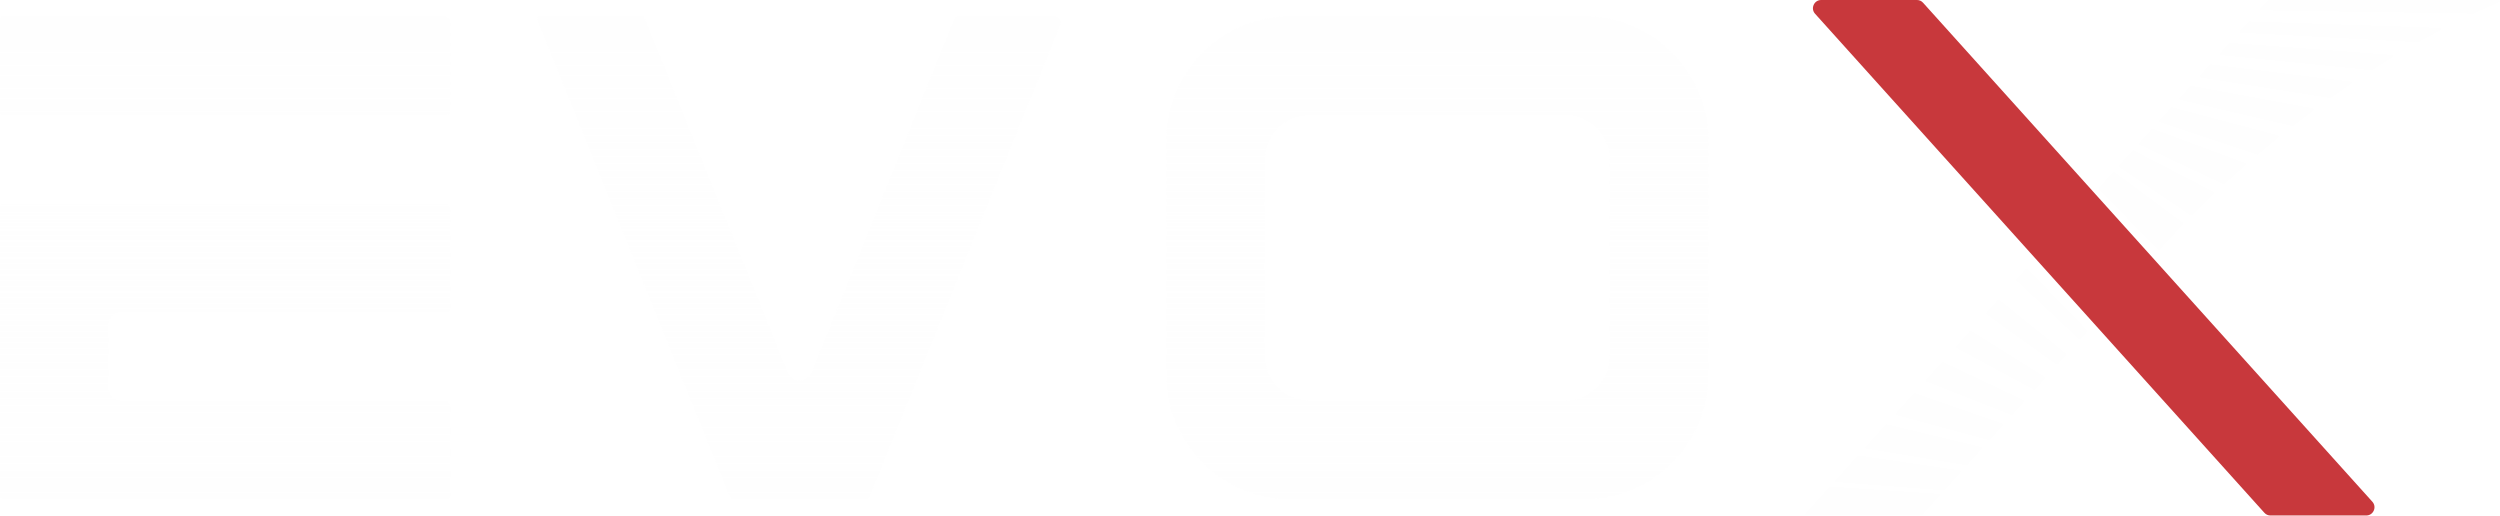
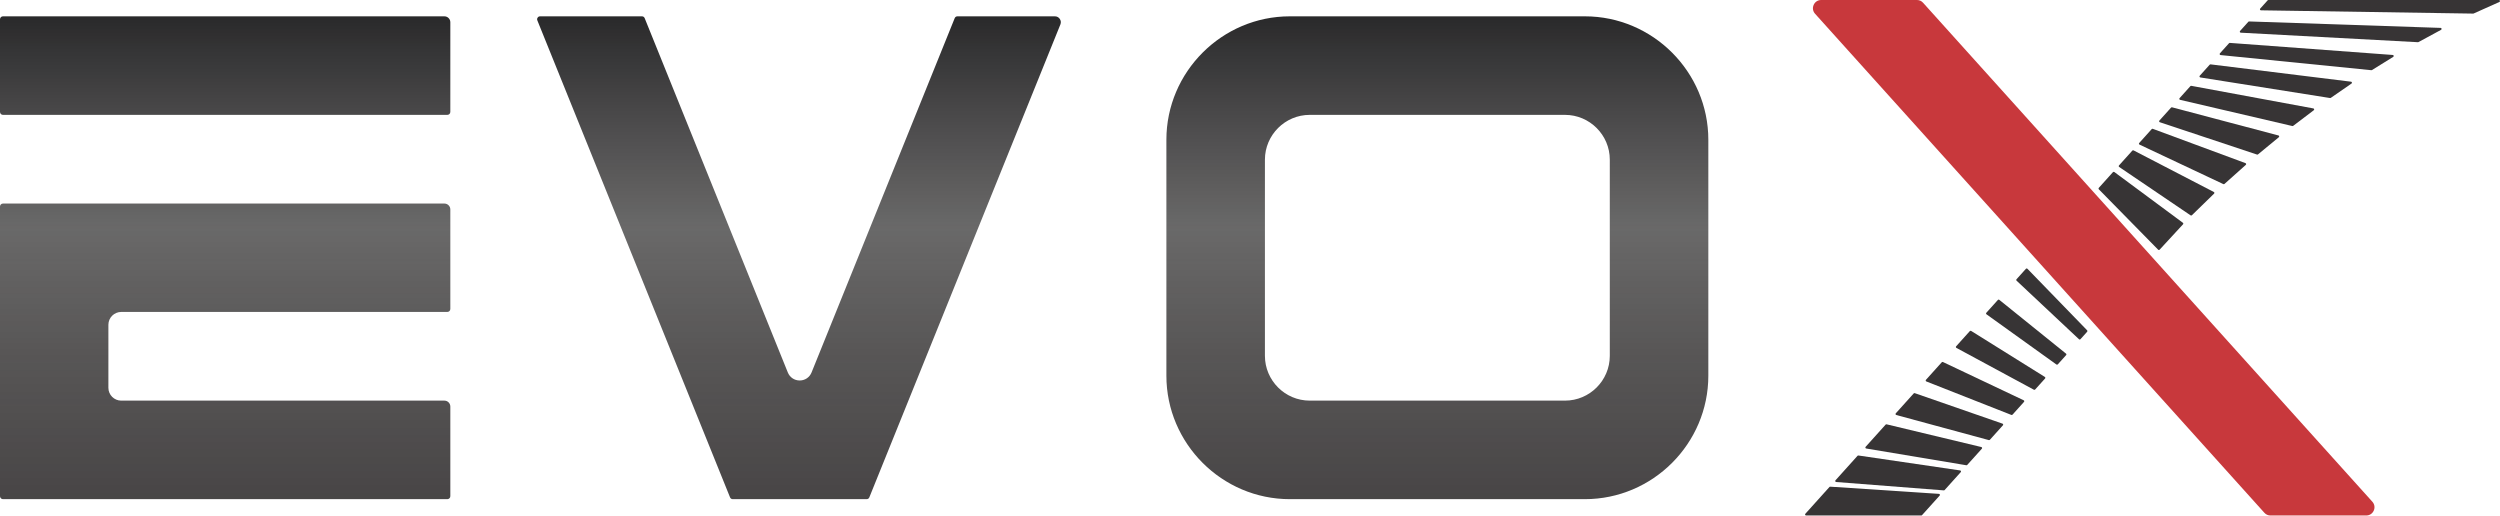
<svg xmlns="http://www.w3.org/2000/svg" xmlns:xlink="http://www.w3.org/1999/xlink" xml:space="preserve" width="6062.18mm" height="1250mm" version="1.1" style="shape-rendering:geometricPrecision; text-rendering:geometricPrecision; image-rendering:optimizeQuality; fill-rule:evenodd; clip-rule:evenodd" viewBox="0 0 625393.22 128953.89">
  <defs>
    <style type="text/css">
   
-     .fil3 {fill:#FEFEFE}
+     .fil3 {fill:#373435}
    .fil4 {fill:#C8383C}
    .fil2 {fill:url(#id0)}
    .fil0 {fill:url(#id1)}
    .fil1 {fill:url(#id2)}
   
  </style>
-     <linearGradient id="id0" gradientUnits="userSpaceOnUse" x1="359566.17" y1="126101.12" x2="359566.17" y2="2853.5">
-       <stop offset="0" style="stop-opacity:0.918; stop-color:#FEFEFE" />
-       <stop offset="0.31" style="stop-opacity:0.835; stop-color:#FEFEFE" />
-       <stop offset="0.561" style="stop-opacity:0.749; stop-color:#FEFEFE" />
-       <stop offset="0.788" style="stop-opacity:0.875; stop-color:#FEFEFE" />
-       <stop offset="1" style="stop-opacity:1; stop-color:#FEFEFE" />
+     <linearGradient id="id0" gradientUnits="userSpaceOnUse" x1="359566.17" y1="126101.11" x2="359566.17" y2="2853.49">
+       <stop offset="0" style="stop-opacity:0.918; stop-color:#373435" />
+       <stop offset="0.31" style="stop-opacity:0.835; stop-color:#373535" />
+       <stop offset="0.561" style="stop-opacity:0.749; stop-color:#373636" />
+       <stop offset="0.788" style="stop-opacity:0.875; stop-color:#302F30" />
+       <stop offset="1" style="stop-opacity:1; stop-color:#282829" />
    </linearGradient>
-     <linearGradient id="id1" gradientUnits="userSpaceOnUse" xlink:href="#id0" x1="56326.49" y1="126101.12" x2="56326.49" y2="2853.5">
+     <linearGradient id="id1" gradientUnits="userSpaceOnUse" xlink:href="#id0" x1="56326.49" y1="126101.11" x2="56326.49" y2="2853.49">
  </linearGradient>
-     <linearGradient id="id2" gradientUnits="userSpaceOnUse" xlink:href="#id0" x1="199869.19" y1="126101.12" x2="199869.19" y2="2853.5">
+     <linearGradient id="id2" gradientUnits="userSpaceOnUse" xlink:href="#id0" x1="199869.19" y1="126101.11" x2="199869.19" y2="2853.49">
  </linearGradient>
  </defs>
  <g id="圖層_x0020_1">
-     <path class="fil0" d="M111173.52 4085.98l-110434.04 0c-205.57,0 -390.44,81.84 -521.58,212.97l-4.93 4.93c-131.13,131.13 -212.97,316.01 -212.97,521.58l0 23170.56c0,202.12 83.81,387.48 217.9,521.58 131.14,136.06 316.01,217.9 521.58,217.9l111173.52 0c202.13,0 387.49,-83.81 521.58,-217.9 134.09,-134.1 217.9,-319.47 217.9,-521.58l0 -22431.08c0,-814.42 -664.55,-1478.97 -1478.97,-1478.97zm1478.97 73209.08l0 -24896.01c0,-814.42 -664.55,-1478.98 -1478.97,-1478.98l-110434.04 0c-205.57,0 -390.44,81.84 -521.58,212.97l-4.93 4.93c-131.13,131.14 -212.97,316.01 -212.97,521.58l0 72469.6c0,202.13 83.81,387.49 217.9,521.59 131.14,136.06 316.01,217.9 521.58,217.9l111173.52 0c202.13,0 387.49,-83.81 521.58,-217.9 134.09,-134.1 217.9,-319.47 217.9,-521.59l0 -22431.06c0,-814.42 -664.55,-1478.97 -1478.97,-1478.97l-80854.68 0c-879,0 -1680.1,-360.38 -2262.33,-942.11 -582.22,-577.29 -942.11,-1379.38 -942.11,-2262.34l0 -15775.69c0,-878.02 359.39,-1678.14 939.64,-2259.87l4.93 -4.93c581.73,-580.25 1381.85,-939.64 2259.86,-939.64l81594.16 0c202.13,0 387.49,-83.81 521.58,-217.9 134.09,-134.09 217.9,-319.45 217.9,-521.58z" />
-     <path class="fil1" d="M160583.37 4085.98l-25473.74 0c-135.08,0 -254.89,27.61 -352,77.89 -99.09,55.22 -188.81,138.04 -262.26,246.99 -76.42,109.45 -119.8,223.81 -131.14,333.26 -11.83,113.39 7.4,237.13 57.68,362.35l48201.05 119303.69c58.17,144.45 152.33,260.8 269.17,339.18 113.39,76.41 257.83,119.31 418.54,119.31l33473.97 0c161.2,0 305.16,-42.9 418.54,-119.31 116.84,-78.38 211,-194.73 269.17,-339.18l47792.35 -118291.1c189.8,-469.82 138.53,-960.83 -144.94,-1380.86 -283.46,-420.52 -719.26,-652.23 -1226.06,-652.23l-24381.27 0c-160.72,0 -305.17,42.88 -418.55,119.3 -116.83,78.39 -211.49,195.23 -269.17,339.18l-35807.78 88627.86c-247.97,616.23 -658.63,1117.61 -1174.3,1465.16 -517.64,349.04 -1135.36,543.28 -1794.98,543.28 -660.11,0 -1277.33,-194.24 -1794.98,-543.28 -515.66,-347.56 -926.32,-848.93 -1174.3,-1465.16l-35807.3 -88627.86c-57.68,-143.95 -152.33,-260.79 -269.17,-339.18 -113.39,-76.41 -257.34,-119.3 -418.54,-119.3z" />
-     <path class="fil2" d="M396465.92 4085.98l-73800 0c-8492.23,0 -16213.92,3475.59 -21812.31,9073.48 -5598.38,5598.9 -9073.46,13320.11 -9073.46,21812.36l0 59010.96c0,8492.25 3475.58,16213.97 9073.46,21812.36 5598.39,5597.91 13320.08,9073.49 21812.31,9073.49l73800 0c8492.23,0 16214.41,-3475.59 21812.31,-9073.99 5598.38,-5597.9 9073.96,-13319.62 9073.96,-21811.87l0 -59010.96c0,-8492.25 -3475.58,-16213.96 -9073.96,-21811.87 -5597.9,-5598.39 -13320.08,-9073.98 -21812.31,-9073.98zm-68834.62 24649.53l63869.72 0c3081.68,0 5883.34,1260.09 7912.49,3289.23 2029.14,2029.15 3289.22,4830.81 3289.22,7912.5l0 49079.66c0,3081.68 -1260.09,5883.35 -3289.22,7912.5 -2029.15,2029.15 -4830.81,3289.23 -7912.49,3289.23l-63869.72 0c-3081.67,0 -5883.33,-1260.09 -7912.48,-3289.23 -2029.15,-2029.15 -3289.22,-4830.82 -3289.22,-7912.5l0 -49079.66c0,-3081.69 1260.08,-5883.35 3289.22,-7912.5 2029.15,-2029.15 4830.81,-3289.23 7912.48,-3289.23z" />
+     <path class="fil0" d="M111173.52 4085.97l-110434.04 0c-205.57,0 -390.44,81.83 -521.58,212.97l-4.93 4.93c-131.13,131.13 -212.97,316.01 -212.97,521.58l0 23170.55c0,202.13 83.81,387.49 217.9,521.58 131.14,136.07 316.01,217.91 521.58,217.91l111173.52 0c202.13,0 387.49,-83.81 521.58,-217.91 134.09,-134.09 217.9,-319.45 217.9,-521.58l0 -22431.06c0,-814.42 -664.55,-1478.97 -1478.97,-1478.97zm1478.97 73209.08l0 -24896.02c0,-814.42 -664.55,-1478.97 -1478.97,-1478.97l-110434.04 0c-205.57,0 -390.44,81.84 -521.58,212.97l-4.93 4.93c-131.13,131.14 -212.97,316.01 -212.97,521.58l0 72469.6c0,202.13 83.81,387.49 217.9,521.58 131.14,136.07 316.01,217.9 521.58,217.9l111173.52 0c202.13,0 387.49,-83.8 521.58,-217.9 134.09,-134.09 217.9,-319.45 217.9,-521.58l0 -22431.06c0,-814.42 -664.55,-1478.97 -1478.97,-1478.97l-80854.68 0c-879,0 -1680.1,-360.38 -2262.33,-942.11 -582.22,-577.29 -942.11,-1379.39 -942.11,-2262.34l0 -15775.69c0,-878.02 359.39,-1678.14 939.64,-2259.87l4.93 -4.93c581.73,-580.25 1381.85,-939.64 2259.86,-939.64l81594.16 0c202.13,0 387.49,-83.81 521.58,-217.9 134.09,-134.09 217.9,-319.45 217.9,-521.58z" />
+     <path class="fil1" d="M160583.37 4085.97l-25473.74 0c-135.08,0 -254.89,27.61 -352,77.89 -99.09,55.21 -188.81,138.04 -262.26,246.99 -76.42,109.44 -119.8,223.81 -131.14,333.26 -11.83,113.39 7.4,237.13 57.68,362.35l48201.05 119303.69c58.17,144.45 152.33,260.8 269.17,339.18 113.39,76.41 257.83,119.3 418.54,119.3l33473.97 0c161.2,0 305.16,-42.88 418.54,-119.3 116.84,-78.38 211,-194.73 269.17,-339.18l47792.35 -118291.1c189.8,-469.82 138.53,-960.84 -144.94,-1380.86 -283.46,-420.52 -719.26,-652.23 -1226.06,-652.23l-24381.27 0c-160.72,0 -305.17,42.88 -418.55,119.3 -116.83,78.39 -211.49,195.23 -269.17,339.18l-35807.78 88627.85c-247.97,616.24 -658.63,1117.62 -1174.3,1465.17 -517.64,349.03 -1135.36,543.28 -1794.98,543.28 -660.11,0 -1277.33,-194.25 -1794.98,-543.28 -515.66,-347.56 -926.32,-848.93 -1174.3,-1465.17l-35807.3 -88627.85c-57.68,-143.95 -152.33,-260.79 -269.17,-339.18 -113.39,-76.41 -257.34,-119.3 -418.54,-119.3z" />
+     <path class="fil2" d="M396465.92 4085.97l-73800 0c-8492.23,0 -16213.92,3475.58 -21812.31,9073.48 -5598.38,5598.9 -9073.46,13320.11 -9073.46,21812.36l0 59010.96c0,8492.25 3475.58,16213.96 9073.46,21812.36 5598.39,5597.91 13320.08,9073.48 21812.31,9073.48l73800 0c8492.23,0 16214.41,-3475.58 21812.31,-9073.98 5598.38,-5597.91 9073.96,-13319.62 9073.96,-21811.87l0 -59010.96c0,-8492.25 -3475.58,-16213.96 -9073.96,-21811.87 -5597.9,-5598.4 -13320.08,-9073.98 -21812.31,-9073.98zm-68834.62 24649.53l63869.72 0c3081.68,0 5883.34,1260.08 7912.49,3289.23 2029.14,2029.15 3289.22,4830.81 3289.22,7912.5l0 49079.66c0,3081.68 -1260.09,5883.35 -3289.22,7912.5 -2029.15,2029.15 -4830.81,3289.23 -7912.49,3289.23l-63869.72 0c-3081.67,0 -5883.33,-1260.09 -7912.48,-3289.23 -2029.15,-2029.15 -3289.22,-4830.82 -3289.22,-7912.5l0 -49079.66c0,-3081.69 1260.08,-5883.35 3289.22,-7912.5 2029.15,-2029.16 4830.81,-3289.23 7912.48,-3289.23z" />
    <path class="fil3" d="M522115.89 82633.04l-14940.89 -15397.6c-51.58,-53.21 -115.75,-79.7 -189.87,-78.29 -74.03,1.42 -137.28,30.26 -186.84,85.3l-2352.65 2612.89c-93.82,104.17 -87.02,264.71 15.13,360.56l15613.97 14650.18c52.5,49.24 115.35,72.6 187.24,69.55 71.88,-3.04 132.61,-31.58 180.83,-84.99l1679.65 -1865.47c90.98,-101.03 88.04,-254.55 -6.59,-352.14z" />
    <path class="fil3" d="M516827.35 88459.62l-16690.8 -13454.25c-106.71,-86 -261.77,-73.62 -353.45,28.23l-2891.52 3211.16c-50.87,56.55 -72.91,124.69 -64.68,200.33 8.13,75.55 44.28,137.49 106.01,181.75l17498.33 12557.38c107.23,76.96 253.65,61.12 341.99,-36.96l2083.87 -2314.37c49.24,-54.52 71.28,-119.71 65.49,-193.02 -5.89,-73.32 -38.08,-134.13 -95.24,-180.24z" />
    <path class="fil3" d="M511534.04 94292.2l-18440.5 -11510.81c-107.02,-66.81 -243.69,-47.52 -328.17,46.2l-3424.7 3803.43c-54.73,60.82 -76.45,135.97 -62.44,216.49 13.91,80.62 59.61,144.18 131.59,182.97l19382.78 10464.45c106.01,57.27 233.44,35.23 314.06,-54.33l2482.52 -2757.17c52.8,-58.6 74.73,-130.27 63.66,-208.46 -10.97,-78.19 -51.78,-140.94 -118.8,-182.77z" />
    <path class="fil3" d="M506237.6 100131.27l-20190.42 -9567.46c-104.59,-49.55 -224.6,-25.58 -302.07,60.41l-3952.69 4390.01c-58.28,64.79 -79.4,146.83 -59.3,231.61 20,84.99 75.34,148.96 156.47,180.84l21267.24 8371.65c102.05,40.11 212.72,14.11 286.13,-67.43l2875.88 -3194.1c56.25,-62.55 77.68,-140.63 61.23,-223.18 -16.44,-82.45 -66.41,-146.42 -142.46,-182.36z" />
    <path class="fil3" d="M500939.21 105976.44l-21940.13 -7623.92c-100.11,-34.83 -205.41,-7.82 -276.28,70.98l-4476.23 4971.22c-61.73,68.53 -81.84,157.08 -55.74,245.41 26.09,88.44 90.88,151.91 179.82,176.07l23151.69 6278.53c96.16,26.1 192.41,-2.23 259.13,-76.35l3264.76 -3625.84c59.61,-66.2 80.32,-150.47 58.18,-236.78 -22.23,-86.21 -81.13,-150.08 -165.21,-179.32z" />
    <path class="fil3" d="M495640.02 111827.39l-23689.94 -5680.77c-94.44,-22.54 -186.93,6.09 -251.81,78.28l-4995.4 5547.97c-64.68,71.88 -83.67,166.42 -51.79,257.6 31.89,91.29 105.61,153.42 200.95,169.37l25036.04 4185.62c89.46,15.03 173.43,-14.32 234.15,-81.74l3649.29 -4053.11c62.65,-69.45 82.45,-159.72 54.73,-248.97 -27.81,-89.35 -95.24,-152.52 -186.22,-174.24z" />
    <path class="fil3" d="M490341.04 117683.01l-25439.87 -3737.32c-88.03,-12.9 -169.66,16.44 -229.17,82.55l-5511 6120.74c-67.31,74.83 -85.19,174.85 -47.83,268.27 37.37,93.52 119.11,153.63 219.53,161.44l26920.5 2092.82c82.55,6.49 156.26,-23.06 211.6,-84.58l4030.47 -4476.23c65.29,-72.49 84.08,-168.25 50.97,-260.04 -33.09,-91.68 -108.64,-153.52 -205.2,-167.64z" />
    <path class="fil3" d="M485042.76 123542.4l-27189.77 -1793.88c-81.54,-5.39 -153.93,24.07 -208.56,84.79l-6023.87 6690.16c-69.66,77.37 -86.31,182.27 -43.97,277.51 42.44,95.04 131.49,152.92 235.57,152.92l28804.95 0c75.74,0 140.93,-29.04 191.71,-85.4l4408.59 -4896.18c67.73,-75.24 85.4,-175.86 47.32,-269.59 -38.08,-93.71 -121.04,-153.63 -221.97,-160.33z" />
    <path class="fil4" d="M455586.23 0l23946.23 0c606.08,0 1127.69,232.22 1533.33,682.65l112395.09 124827.36c557.66,619.39 690.56,1458.5 351.63,2219.83 -338.93,761.34 -1051.53,1224.05 -1884.86,1224.05l-23946.32 0c-606.08,0 -1127.79,-232.32 -1533.33,-682.74l-112394.99 -124827.37c-557.65,-619.28 -690.56,-1458.4 -351.62,-2219.83 338.93,-761.23 1051.53,-1223.95 1884.85,-1223.95z" />
    <path class="fil3" d="M546063.84 55728.5l-17150.76 -12698.51c-107.23,-79.4 -255.89,-64.37 -345.13,34.72l-3542.88 3934.72c-91.29,101.44 -87.94,255.88 7.72,353.25l14841.57 15109.54c51.28,52.29 114.74,78.28 188.06,77.17 73.2,-1.11 135.86,-29.14 185.51,-83.06l5852.07 -6345.75c51.38,-55.75 74.22,-123.57 67.11,-199.12 -7.2,-75.55 -42.34,-137.79 -103.26,-182.97z" />
    <path class="fil3" d="M553805.64 48026.39l-20076.6 -10405.36c-105.7,-54.73 -230.69,-31.98 -310.3,56.46l-3337.36 3706.35c-51.68,57.47 -73.62,127.13 -64.38,203.79 9.35,76.66 47.42,139.01 111.4,182.27l17863.05 12103.08c102.35,69.36 235.87,57.58 324.52,-28.73l5550.91 -5404.09c61.23,-59.6 87.73,-137.89 75.24,-222.47 -12.49,-84.57 -60.52,-151.9 -136.46,-191.3z" />
    <path class="fil3" d="M561723.31 40809.94l-23179.82 -8581.22c-101.13,-37.46 -208.97,-10.76 -281.16,69.36l-3126.37 3472.11c-56.35,62.65 -77.77,140.83 -61.12,223.48 16.55,82.55 66.61,146.42 142.86,182.36l20967.6 9879.29c95.64,45.08 202.87,29.55 281.77,-40.91l5338.48 -4770.28c69.36,-62.04 98.9,-148.96 81.54,-240.34 -17.27,-91.38 -76.57,-161.45 -163.78,-193.84z" />
    <path class="fil3" d="M569965.29 33882.39l-26606.23 -7035.4c-95.86,-25.38 -191.31,3.05 -257.61,76.76l-2913.54 3235.73c-60.01,66.6 -80.62,151.69 -57.78,238.41 22.95,86.71 82.96,150.48 167.95,178.81l24313.19 8089.46c86.71,28.84 174.94,12.39 245.41,-45.69l5206.69 -4289.8c76.56,-63.05 109.05,-157.18 87.93,-254.14 -21.22,-96.87 -90.16,-168.86 -186.01,-194.14z" />
    <path class="fil3" d="M578696.89 27121.04l-30520.74 -5649.4c-90.78,-16.86 -176.78,12.39 -238.52,81.02l-2700.82 2999.45c-62.74,69.66 -82.45,160.23 -54.32,249.79 28.02,89.45 96.06,152.61 187.33,173.83l28072.15 6551.78c77.27,18.07 151.08,2.33 214.34,-45.59l5149.43 -3901.82c83.26,-63.05 119.2,-163.37 95.14,-265.02 -24.06,-101.53 -101.23,-175.05 -203.98,-194.04z" />
    <path class="fil3" d="M588128.6 20435.94l-35133.75 -4335.48c-86.1,-10.56 -165.1,18.88 -223.18,83.36l-2488.81 2764.08c-64.88,72.19 -83.87,167.13 -51.48,258.62 32.39,91.49 106.82,153.42 202.67,168.66l32447.23 5148.1c68.03,10.76 130.38,-3.45 187.03,-42.54l5175.31 -3576.7c89.76,-62.03 129.87,-167.64 103.87,-273.64 -26.1,-106.01 -110.58,-181.14 -218.91,-194.45z" />
    <path class="fil3" d="M598567.77 13749.33l-40752.78 -3017.31c-82.24,-6.1 -155.55,23.35 -210.69,84.68l-2278.02 2529.94c-66.71,74.12 -84.88,172.61 -48.94,265.52 35.84,93.01 115.66,153.72 214.75,163.68l37715.35 3786.47c59,5.89 111.4,-6.29 161.76,-37.56l5315.54 -3299.09c96.46,-59.91 141.54,-170.28 114.43,-280.64 -27.11,-110.27 -118.09,-187.24 -231.41,-195.67z" />
    <path class="fil3" d="M610537.63 6977.53l-47901.39 -1612.13c-78.8,-2.64 -147.64,26.61 -200.34,85.19l-2068.74 2297.51c-68.13,75.54 -85.49,177.08 -46.61,271.1 38.89,93.92 122.87,153.53 224.5,158.91l44316.99 2379.55c49.76,2.74 93.01,-7 136.77,-30.76l5653.05 -3065.04c103.77,-56.25 155.16,-170.99 128.05,-285.83 -27.11,-114.94 -124.29,-194.54 -242.28,-198.51z" />
    <path class="fil3" d="M625135.21 0l-57676.8 0c-75.75,0 -140.94,29.04 -191.6,85.3l-1860.69 2066.41c-69.25,76.97 -86.11,180.84 -44.68,275.68 41.33,94.84 128.95,153.11 232.32,154.74l53096.1 819.1c39.4,0.61 73.41,-6.4 109.35,-22.54l6441.4 -2885.51c112.2,-50.26 172.41,-168.87 146.72,-289.19 -25.69,-120.32 -129.15,-203.99 -252.12,-203.99z" />
  </g>
</svg>
